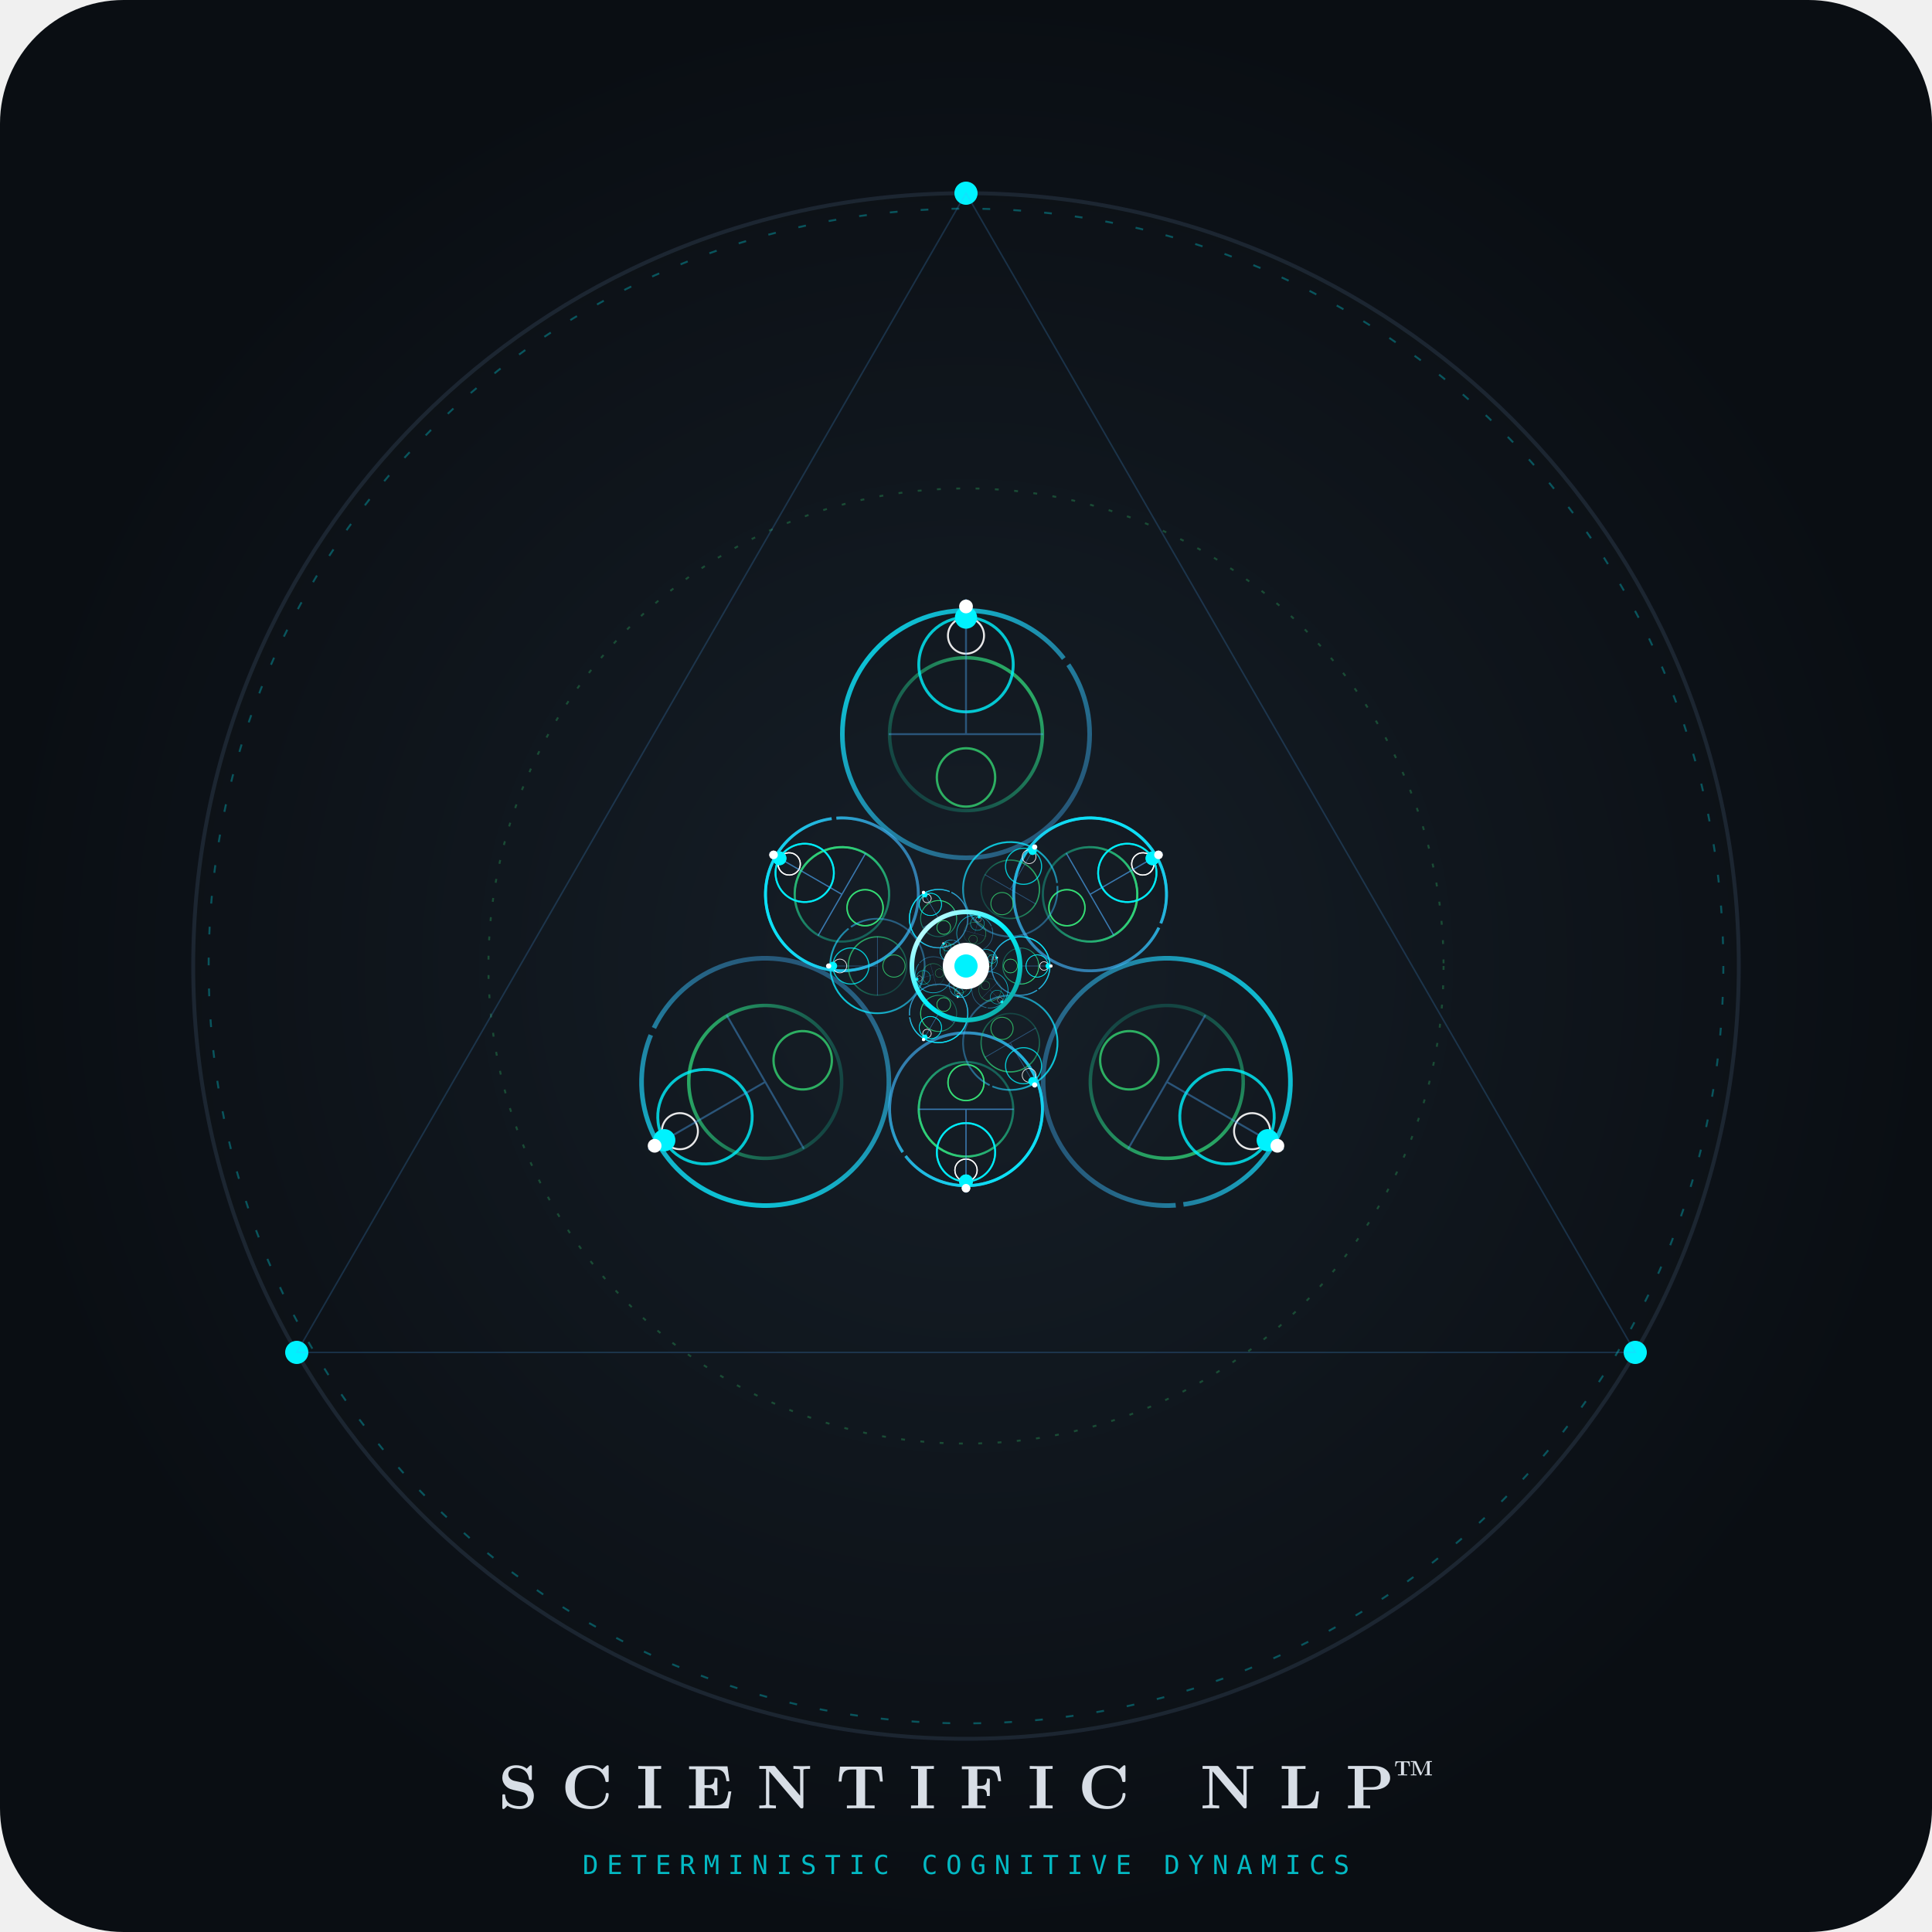
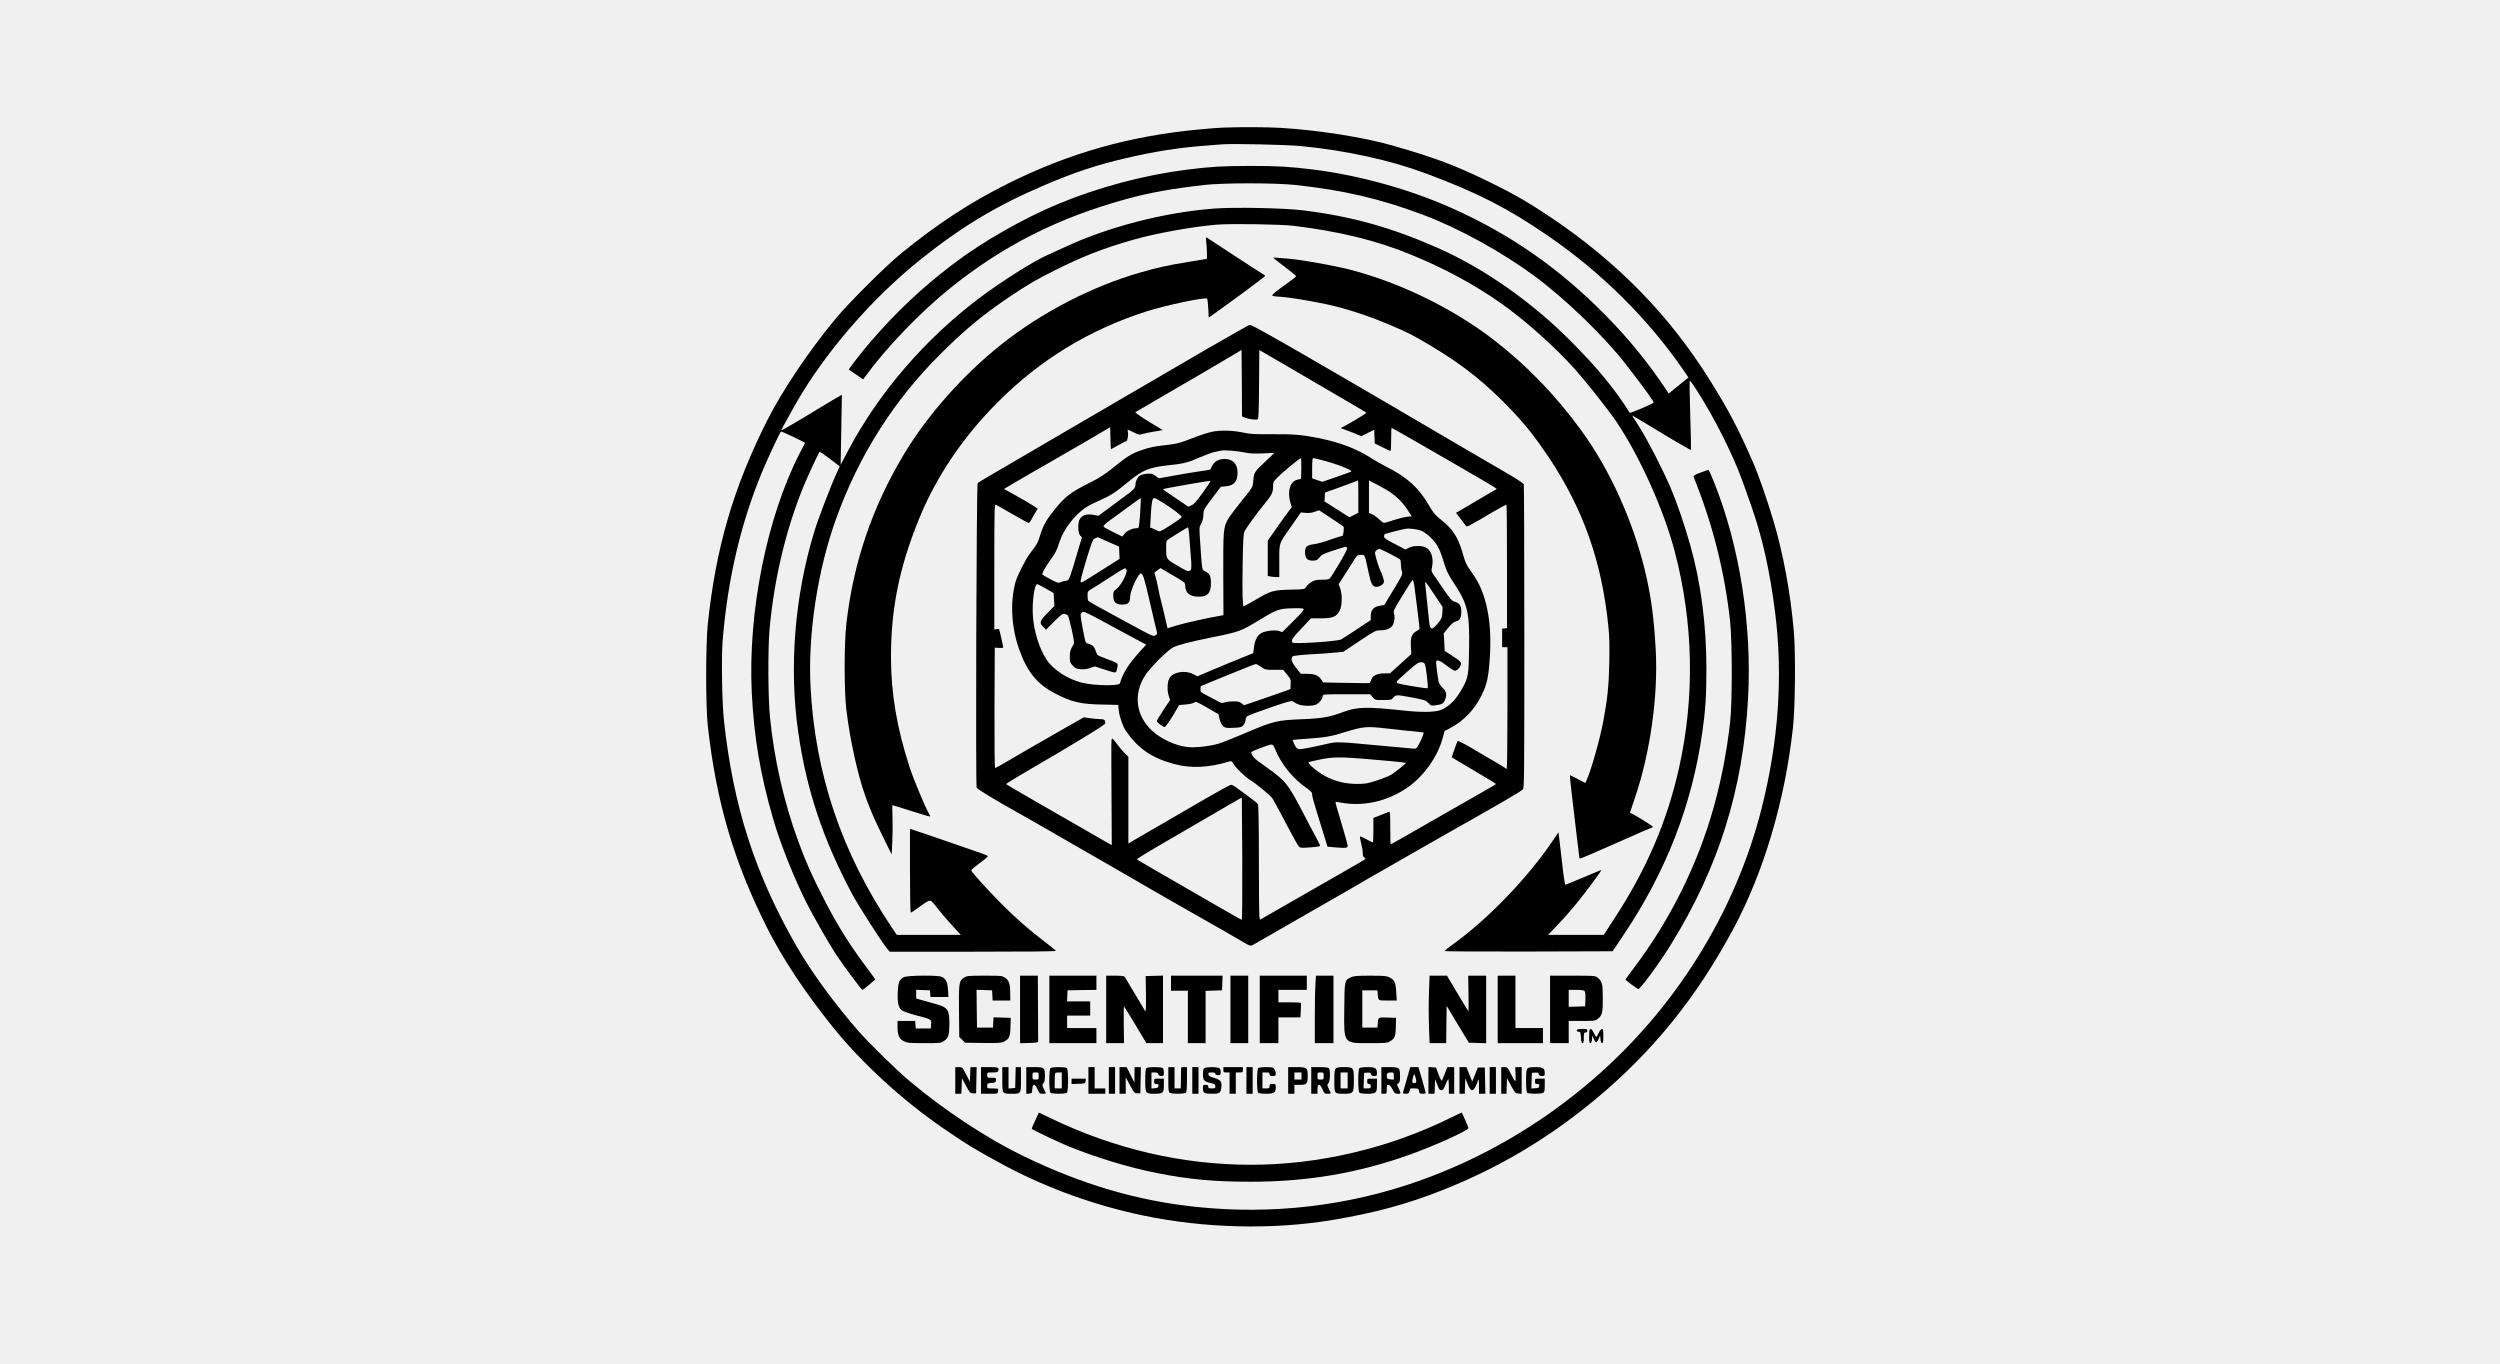
- <svg xmlns="http://www.w3.org/2000/svg" viewBox="-250 -250 500 500" width="100%" height="100%">
-   <defs>
-     <radialGradient id="bg-glow" cx="50%" cy="50%" r="50%">
-       <stop offset="0%" stop-color="#161f28" />
-       <stop offset="100%" stop-color="#0a0e13" />
-     </radialGradient>
-     <linearGradient id="orbit-grad-1" x1="0%" y1="0%" x2="100%" y2="100%">
-       <stop offset="0%" stop-color="#00f2fe" stop-opacity="0.9" />
-       <stop offset="100%" stop-color="#4facfe" stop-opacity="0.3" />
-     </linearGradient>
-     <linearGradient id="orbit-grad-2" x1="100%" y1="0%" x2="0%" y2="100%">
-       <stop offset="0%" stop-color="#38ef7d" stop-opacity="0.8" />
-       <stop offset="100%" stop-color="#11998e" stop-opacity="0.2" />
-     </linearGradient>
-     <linearGradient id="core-glow" x1="0%" y1="0%" x2="100%" y2="100%">
-       <stop offset="0%" stop-color="#ffffff" />
-       <stop offset="50%" stop-color="#00f2fe" />
-       <stop offset="100%" stop-color="#11998e" />
-     </linearGradient>
-     <g id="tri-branch">
-       <circle cx="0" cy="-60" r="32" fill="none" stroke="url(#orbit-grad-1)" stroke-width="1.2" stroke-dasharray="180, 2" />
-       <circle cx="0" cy="-60" r="19.78" fill="none" stroke="url(#orbit-grad-2)" stroke-width="0.9" />
-       <circle cx="0" cy="-78" r="12.22" fill="none" stroke="#00f2fe" stroke-width="0.75" stroke-opacity="0.8" />
-       <circle cx="0" cy="-48.8" r="7.55" fill="none" stroke="#38ef7d" stroke-width="0.6" stroke-opacity="0.7" />
-       <circle cx="0" cy="-85.5" r="4.67" fill="none" stroke="#ffffff" stroke-width="0.5" stroke-opacity="0.9" />
-       <path d="M 0,-60 L 0,-95 M -20,-60 L 20,-60" stroke="#4facfe" stroke-width="0.5" stroke-opacity="0.4" />
-       <circle cx="0" cy="-90.17" r="2.88" fill="#00f2fe" />
-       <circle cx="0" cy="-93.05" r="1.78" fill="#ffffff" />
-     </g>
-     <g id="sub-fractal">
-       <use href="#tri-branch" />
-       <use href="#tri-branch" transform="rotate(60) scale(0.618)" />
-       <use href="#tri-branch" transform="rotate(-60) scale(0.618)" />
-     </g>
-     <g id="full-fractal">
-       <use href="#sub-fractal" />
-       <use href="#sub-fractal" transform="rotate(120)" />
-       <use href="#sub-fractal" transform="rotate(240)" />
-     </g>
-   </defs>
-   <rect x="-250" y="-250" width="500" height="500" fill="url(#bg-glow)" rx="32" />
-   <circle cx="0" cy="0" r="200" fill="none" stroke="#2c3b4d" stroke-width="1" stroke-opacity="0.5" />
-   <circle cx="0" cy="0" r="196" fill="none" stroke="#00f2fe" stroke-width="0.5" stroke-opacity="0.3" stroke-dasharray="2, 6" />
-   <circle cx="0" cy="0" r="123.6" fill="none" stroke="#38ef7d" stroke-width="0.5" stroke-opacity="0.25" stroke-dasharray="1, 4" />
-   <circle cx="0" cy="-200" r="3" fill="#00f2fe" />
-   <circle cx="173.2" cy="100" r="3" fill="#00f2fe" />
-   <circle cx="-173.2" cy="100" r="3" fill="#00f2fe" />
-   <path d="M 0,-200 L 173.2,100 L -173.2,100 Z" fill="none" stroke="#4facfe" stroke-width="0.4" stroke-opacity="0.2" />
-   <use href="#full-fractal" />
-   <g transform="rotate(30) scale(0.382)">
-     <use href="#full-fractal" />
+ <svg xmlns="http://www.w3.org/2000/svg" version="1.0" width="2816pt" height="1536pt" viewBox="0 0 2816 1536" preserveAspectRatio="xMidYMid meet">
+   <g transform="translate(0,1536) scale(0.1,-0.1)" fill="#000000" stroke="none">
+     <path d="M13785 13923 c-44 -1 -159 -10 -255 -19 -791 -71 -1482 -265 -2181 -614 -420 -209 -791 -452 -1204 -789 -163 -132 -586 -554 -729 -726 -300 -361 -609 -820 -780 -1162 -378 -755 -572 -1422 -663 -2278 -25 -241 -25 -929 0 -1155 96 -854 292 -1521 662 -2260 177 -354 435 -743 751 -1135 325 -402 777 -816 1234 -1131 270 -186 383 -254 705 -427 467 -249 1003 -443 1540 -556 700 -148 1474 -166 2155 -51 478 81 824 175 1230 335 634 251 1197 586 1730 1030 642 536 1129 1139 1543 1910 345 642 583 1447 673 2270 25 231 31 837 10 1080 -37 432 -120 883 -231 1252 -69 233 -170 522 -229 655 -171 391 -270 579 -480 916 -462 743 -1056 1350 -1822 1860 -233 156 -419 262 -679 388 -382 185 -595 265 -1077 404 -321 93 -848 176 -1268 200 -160 9 -434 10 -635 3z m865 -208 c510 -49 1015 -160 1418 -311 584 -219 916 -389 1377 -706 593 -408 1115 -925 1513 -1501 l61 -89 -111 -90 -112 -91 -15 24 c-204 309 -433 592 -700 862 -518 525 -1069 909 -1726 1202 -474 212 -1042 370 -1560 435 -270 33 -398 41 -710 41 -317 -1 -448 -8 -715 -42 -477 -60 -995 -197 -1445 -384 -395 -163 -862 -430 -1185 -676 -363 -277 -633 -531 -934 -878 -98 -115 -251 -310 -244 -315 1 -2 39 -27 82 -56 l79 -53 21 29 c237 327 623 728 961 1000 596 479 1218 793 1990 1004 263 72 506 115 875 157 218 24 798 24 1025 -1 538 -58 953 -155 1430 -334 404 -151 893 -420 1263 -694 353 -261 802 -697 1034 -1003 29 -39 83 -108 119 -155 82 -105 192 -261 187 -264 -37 -27 -266 -123 -271 -115 -163 262 -367 509 -667 810 -444 445 -979 819 -1501 1049 -519 229 -969 354 -1514 421 -216 26 -765 37 -996 20 -568 -43 -1204 -208 -1699 -441 -80 -37 -161 -74 -180 -82 -139 -58 -522 -299 -763 -481 -618 -465 -1142 -1074 -1487 -1729 l-81 -153 7 394 7 394 -59 -33 c-32 -19 -117 -70 -189 -113 -213 -131 -428 -257 -432 -253 -4 3 13 34 145 271 328 585 868 1212 1432 1661 459 366 862 607 1391 831 338 144 584 225 909 301 320 75 606 120 895 141 83 7 168 13 190 15 101 10 731 -4 885 -19z m-75 -899 c509 -62 930 -165 1310 -321 382 -156 713 -334 1025 -553 264 -185 611 -495 833 -744 127 -143 371 -452 458 -579 265 -390 541 -1002 664 -1474 210 -801 226 -1634 49 -2429 -137 -614 -370 -1156 -743 -1723 l-106 -163 -314 0 -313 0 108 113 c60 62 155 170 211 239 111 137 284 370 279 376 -2 2 -37 -11 -77 -29 -41 -17 -128 -54 -194 -81 -66 -27 -125 -51 -131 -54 -7 -3 -20 80 -38 243 -15 136 -31 271 -35 298 l-7 50 -64 -95 c-279 -415 -727 -881 -1122 -1165 -53 -39 -97 -73 -97 -78 -1 -4 425 -6 946 -5 l948 3 127 190 c476 711 766 1457 882 2270 37 255 47 422 47 728 -1 496 -62 962 -182 1387 -66 232 -152 484 -219 640 -94 220 -270 561 -359 698 -44 67 -78 122 -76 122 3 0 96 -56 208 -123 281 -171 449 -269 454 -264 2 3 -1 176 -8 385 -6 209 -9 386 -7 393 2 7 36 -37 74 -97 208 -323 419 -744 527 -1049 19 -55 58 -165 87 -245 129 -363 214 -738 275 -1220 90 -713 39 -1449 -152 -2205 -297 -1176 -978 -2265 -1918 -3069 -580 -497 -1242 -881 -1945 -1129 -797 -282 -1654 -382 -2510 -291 -660 69 -1285 253 -1945 573 -407 198 -879 508 -1275 840 -144 120 -463 432 -584 571 -269 309 -529 664 -693 950 -471 820 -715 1581 -819 2550 -21 197 -29 696 -15 880 57 731 221 1407 488 2014 65 147 158 343 169 355 5 6 275 -122 272 -129 -2 -3 -28 -55 -60 -115 -370 -719 -585 -1791 -540 -2700 26 -507 97 -926 244 -1430 79 -271 230 -651 373 -935 75 -149 262 -476 338 -590 74 -111 281 -389 290 -390 4 0 38 25 75 56 37 32 69 58 70 60 2 1 -30 47 -70 101 -212 280 -348 496 -506 804 -137 265 -202 412 -293 660 -160 438 -269 918 -316 1389 -22 218 -24 772 -5 990 52 573 186 1132 386 1619 52 124 168 374 178 381 4 3 56 -33 117 -79 l109 -84 -25 -56 c-73 -158 -218 -536 -263 -686 -220 -727 -283 -1523 -179 -2250 94 -655 278 -1206 609 -1828 74 -138 334 -542 396 -617 l26 -30 939 0 c640 0 938 3 934 10 -4 6 -59 50 -123 99 -176 133 -332 270 -481 420 -180 182 -351 371 -351 387 0 7 42 43 94 81 52 37 94 73 92 78 -1 6 -25 18 -52 27 -210 74 -783 271 -801 275 l-23 5 0 -471 c0 -268 4 -471 9 -471 5 0 36 20 68 44 120 88 140 98 161 87 11 -6 42 -41 69 -78 28 -38 98 -121 157 -185 l108 -118 -361 0 -360 0 -59 88 c-562 839 -861 1725 -912 2706 -31 596 80 1319 290 1899 258 714 650 1330 1180 1856 276 274 476 439 775 640 204 137 298 192 504 295 314 157 549 249 881 344 253 73 662 147 940 171 153 14 730 5 875 -13z" />
+     <path d="M13588 12628 c4 -35 7 -90 7 -123 l0 -60 -215 -36 c-241 -40 -344 -63 -541 -120 -540 -155 -1107 -449 -1558 -807 -431 -343 -832 -794 -1098 -1237 -359 -598 -572 -1225 -650 -1915 -25 -220 -25 -756 0 -960 24 -194 51 -353 93 -540 76 -341 149 -549 312 -880 l106 -215 7 150 c4 83 5 207 2 278 -3 70 -3 127 1 127 5 0 100 -30 213 -66 112 -36 207 -64 209 -61 3 2 -4 20 -15 38 -42 73 -171 381 -214 514 -146 449 -211 833 -211 1250 0 539 94 1001 311 1538 194 481 497 932 893 1328 478 479 1028 814 1675 1022 213 68 663 163 682 143 4 -4 10 -54 13 -111 l5 -103 145 104 c249 179 490 359 490 366 0 4 -10 13 -22 19 -12 6 -157 100 -322 208 -166 109 -307 201 -313 205 -10 5 -11 -7 -5 -56z" />
+     <path d="M14340 12457 c0 -2 59 -48 130 -102 72 -54 130 -102 130 -106 0 -5 -44 -39 -97 -77 -54 -38 -117 -86 -141 -105 -50 -42 -51 -42 83 -52 137 -11 481 -73 635 -115 196 -53 383 -118 570 -197 209 -89 266 -118 470 -240 367 -219 622 -424 916 -734 153 -162 262 -301 408 -518 389 -584 598 -1173 672 -1901 13 -129 15 -221 11 -420 -6 -259 -20 -401 -67 -651 -37 -202 -140 -563 -190 -671 l-13 -28 -85 45 c-47 25 -86 44 -88 42 -4 -4 18 -200 66 -598 22 -179 40 -329 40 -333 0 -3 5 -6 12 -6 7 0 189 79 406 175 216 96 398 175 403 175 6 0 8 4 5 9 -8 13 -232 151 -245 151 -6 0 -11 3 -11 6 0 3 25 77 55 165 173 505 264 1152 235 1672 -20 368 -55 619 -125 905 -140 565 -394 1123 -709 1557 -294 405 -618 740 -996 1031 -465 358 -1081 655 -1644 794 -178 44 -526 105 -651 115 -44 3 -104 8 -132 11 -29 3 -53 3 -53 1z" />
+     <path d="M14045 11686 c-11 -7 -83 -48 -160 -91 -166 -93 -347 -198 -735 -425 -334 -195 -879 -514 -1135 -662 -99 -58 -299 -175 -445 -260 -146 -85 -329 -192 -406 -237 -78 -44 -146 -87 -152 -94 -13 -16 -24 -3404 -11 -3429 11 -20 194 -131 469 -285 107 -60 330 -187 495 -283 165 -95 419 -242 565 -325 146 -84 299 -173 340 -197 69 -41 540 -311 880 -503 80 -45 187 -107 239 -138 94 -55 95 -55 125 -40 17 9 186 106 376 216 190 110 431 248 535 307 105 59 246 141 315 182 69 41 177 103 240 138 63 35 163 92 222 127 59 35 226 130 370 212 739 417 937 532 981 569 16 14 17 109 17 1718 0 936 -3 1709 -6 1718 -6 17 -110 81 -374 233 -85 49 -288 167 -450 263 -1491 876 -2228 1300 -2256 1299 -10 0 -28 -6 -39 -13z m-22 -1030 c42 -18 129 -29 144 -18 10 6 13 101 15 394 l3 385 185 -107 c102 -59 356 -208 565 -330 209 -123 397 -233 417 -244 21 -12 38 -24 38 -27 0 -7 -240 -150 -275 -164 -17 -7 -14 -9 20 -20 22 -7 75 -27 119 -45 l79 -33 73 36 73 36 3 -77 3 -77 85 -42 c46 -24 88 -43 92 -43 5 0 8 59 8 130 0 72 2 130 5 130 6 0 269 -150 605 -345 135 -78 306 -177 380 -220 74 -43 150 -88 167 -100 l33 -22 -193 -113 c-105 -62 -209 -123 -229 -135 l-38 -22 46 -59 c25 -32 53 -68 60 -79 14 -20 15 -20 68 8 29 15 129 73 221 128 92 54 171 97 174 93 3 -3 6 -317 6 -697 l0 -692 -27 -3 -28 -3 0 -105 0 -104 30 0 30 0 0 -685 c0 -377 -4 -685 -8 -685 -4 0 -12 4 -18 9 -8 8 -106 66 -418 248 -60 35 -113 60 -117 56 -4 -5 -21 -47 -37 -96 l-31 -87 249 -148 c137 -81 250 -149 250 -152 0 -5 -13 -13 -175 -105 -60 -34 -249 -142 -420 -240 -493 -283 -585 -335 -590 -335 -3 0 -5 84 -5 186 0 145 -3 185 -12 181 -7 -3 -50 -20 -95 -38 l-83 -32 0 -139 c0 -76 -3 -138 -7 -138 -3 0 -35 16 -70 36 -35 19 -68 34 -72 32 -5 -2 0 -34 10 -73 10 -38 19 -89 19 -112 0 -29 5 -45 18 -52 16 -10 16 -12 -2 -26 -11 -8 -96 -58 -190 -111 -94 -54 -288 -165 -431 -247 -143 -83 -309 -178 -370 -212 -60 -34 -126 -72 -146 -84 l-36 -21 -7 31 c-3 17 -6 306 -6 641 0 393 -4 616 -10 628 -6 11 -49 47 -97 81 -48 34 -109 79 -136 100 -27 22 -58 39 -69 39 -12 0 -136 -67 -277 -149 -141 -82 -344 -200 -451 -262 -228 -131 -340 -197 -392 -228 l-38 -23 0 489 0 489 -41 39 c-22 22 -61 68 -86 103 -25 34 -49 62 -54 62 -13 0 -12 11 -9 -627 l3 -573 -99 56 c-55 31 -141 81 -192 111 -51 30 -274 158 -495 284 -221 127 -403 233 -404 237 -2 4 94 63 212 132 544 316 905 535 905 552 0 38 -11 48 -59 48 -25 0 -77 5 -114 10 l-69 10 -231 -131 c-128 -73 -313 -179 -412 -237 -301 -177 -346 -202 -356 -202 -6 0 -8 249 -7 678 l3 677 48 -3 c26 -2 47 0 47 5 0 15 -41 196 -46 205 -3 4 -16 5 -30 2 l-24 -6 0 707 c0 626 2 706 15 701 8 -3 92 -51 187 -106 94 -55 178 -100 185 -100 7 0 25 24 39 53 15 28 35 64 46 79 l18 27 -42 29 c-42 28 -132 80 -271 157 l-69 37 144 85 c79 46 233 136 343 198 110 63 315 181 455 263 l255 150 3 -124 c1 -68 4 -124 6 -124 1 0 38 20 82 45 43 25 84 45 90 45 14 0 26 72 18 105 -3 14 -3 25 0 25 4 0 34 -14 67 -31 55 -27 64 -29 97 -18 20 7 80 19 134 28 l97 16 -125 75 c-69 41 -139 87 -156 101 l-31 25 309 181 c170 99 379 221 464 270 85 50 216 127 290 171 l135 80 3 -375 2 -374 33 -13z m-30 -4969 c1 -378 -1 -687 -5 -687 -10 0 -108 56 -993 568 -99 57 -183 107 -187 111 -8 7 86 64 642 386 206 120 411 239 455 265 44 26 81 46 83 45 1 -1 3 -311 5 -688z" />
+     <path d="M13645 10495 c-33 -7 -96 -27 -140 -43 -44 -17 -117 -44 -163 -61 -62 -23 -116 -35 -223 -46 -105 -11 -166 -23 -245 -50 -122 -41 -167 -67 -334 -202 -99 -79 -155 -115 -270 -173 -212 -106 -276 -155 -399 -310 -86 -108 -123 -173 -155 -280 -25 -84 -33 -98 -112 -201 -54 -70 -148 -257 -168 -334 -59 -230 -43 -505 44 -750 90 -252 201 -390 399 -493 191 -100 290 -124 536 -128 l180 -4 7 -62 c7 -70 46 -182 80 -231 139 -200 290 -304 540 -372 193 -53 397 -43 633 30 16 5 24 -2 39 -30 23 -42 129 -144 189 -182 70 -43 223 -170 248 -204 13 -18 81 -143 151 -278 71 -135 137 -254 147 -265 17 -17 29 -18 130 -11 64 4 111 12 111 17 0 6 -18 43 -39 82 -21 39 -89 166 -149 283 -171 328 -197 362 -385 498 -73 52 -141 103 -153 112 -32 28 -58 73 -48 82 15 14 193 82 220 84 21 2 28 -6 48 -54 67 -165 197 -326 349 -433 56 -40 67 -52 67 -76 0 -16 17 -84 39 -152 21 -68 60 -193 86 -279 l48 -156 75 -7 c134 -11 152 -9 152 17 0 12 -25 105 -56 207 -66 218 -84 283 -80 287 1 2 25 -1 52 -6 256 -49 521 9 749 162 186 125 347 349 405 562 l22 81 56 29 c161 84 281 210 364 380 56 116 74 194 88 399 31 417 -37 752 -194 966 -64 87 -80 120 -111 230 -49 174 -113 274 -240 373 -72 57 -87 75 -149 181 -111 187 -242 304 -471 419 -49 25 -126 69 -170 97 -163 105 -353 177 -590 225 -190 38 -283 46 -529 44 -202 -1 -243 1 -330 20 -114 24 -257 27 -351 6z m370 -231 c62 -13 109 -15 210 -11 l130 6 -112 -107 c-117 -112 -118 -113 -127 -216 -6 -66 0 -58 -164 -261 -57 -71 -114 -149 -126 -174 -46 -93 -48 -118 -47 -608 l2 -462 -38 -7 c-141 -24 -395 -81 -485 -108 l-107 -33 -27 116 c-14 64 -34 148 -45 186 -10 39 -25 106 -33 150 -8 44 -22 101 -29 127 l-15 47 34 26 35 26 139 -81 c137 -80 140 -83 140 -116 0 -82 53 -126 153 -125 100 0 137 41 137 151 0 80 -14 110 -62 133 -41 20 -37 -4 -59 325 -12 173 -12 173 11 214 16 29 24 60 25 99 2 57 3 60 99 187 l97 129 60 6 c89 8 129 55 129 152 0 99 -52 155 -145 155 -66 0 -115 -26 -140 -76 -11 -21 -21 -41 -22 -43 -1 -2 -62 -12 -135 -22 -73 -11 -194 -31 -268 -45 -74 -13 -146 -26 -160 -29 -17 -2 -33 4 -48 20 -12 12 -37 25 -54 28 -40 7 -112 -6 -133 -23 -24 -20 -45 -65 -45 -95 0 -43 -13 -57 -147 -155 -70 -52 -160 -118 -199 -147 l-71 -53 -60 11 c-71 13 -121 -3 -149 -46 -26 -39 -24 -160 3 -187 l20 -20 -39 -131 c-99 -338 -106 -357 -134 -357 -13 0 -41 -7 -61 -15 -35 -15 -37 -14 -124 32 -49 25 -89 50 -89 55 0 18 44 95 90 158 60 82 72 106 105 208 45 140 170 302 297 387 29 19 104 57 166 84 118 52 160 80 310 203 162 134 238 165 462 188 158 16 217 31 346 89 62 27 136 54 165 60 30 6 63 13 74 15 35 9 178 -3 260 -20z m643 -181 l-3 -117 -33 -7 c-66 -13 -102 -71 -102 -163 0 -31 7 -76 16 -101 l15 -46 -39 -52 c-21 -29 -52 -71 -68 -93 -16 -23 -59 -85 -96 -137 l-68 -96 0 -199 0 -199 31 -7 c17 -3 47 -6 65 -6 l34 0 0 183 c0 212 -10 183 147 407 l96 138 53 -5 c36 -4 67 0 102 12 l49 18 134 -88 c74 -49 138 -92 142 -95 4 -4 5 -30 1 -59 -5 -41 -10 -51 -25 -51 -11 0 -68 -18 -129 -40 -60 -23 -139 -44 -174 -49 -85 -10 -106 -28 -106 -91 0 -68 24 -95 85 -95 42 0 50 4 79 37 27 32 47 42 161 79 72 23 132 42 135 41 3 0 9 -6 13 -14 6 -9 -22 -64 -83 -168 -51 -85 -99 -163 -108 -172 -12 -14 -31 -18 -92 -18 -66 0 -82 -4 -121 -28 -24 -16 -50 -40 -58 -54 -13 -26 -13 -26 -180 -30 -196 -6 -213 -11 -396 -118 -66 -38 -123 -70 -126 -70 -13 0 -17 159 -12 476 4 248 9 337 19 363 16 38 131 197 228 316 81 98 96 129 96 195 0 48 3 55 48 101 49 51 251 218 265 218 4 1 6 -52 5 -116z m206 101 c185 -46 376 -120 356 -137 -3 -2 -77 -28 -165 -59 l-160 -55 -57 19 -58 20 0 114 c0 77 4 114 11 114 6 0 39 -7 73 -16z m-1314 -371 c-71 -98 -100 -132 -128 -144 l-37 -16 -142 96 c-79 52 -143 98 -143 101 0 6 532 99 538 94 2 -1 -38 -60 -88 -131z m1750 -45 l0 -183 -50 -26 -49 -26 -141 89 -141 90 3 50 3 50 135 48 c74 26 158 57 185 68 28 12 51 21 53 21 1 1 2 -81 2 -181z m360 48 c75 -51 141 -117 192 -196 l50 -75 -59 -7 c-32 -4 -98 -21 -147 -37 -50 -17 -97 -31 -106 -31 -9 0 -33 18 -54 39 -21 21 -56 47 -77 56 l-39 18 0 183 0 182 98 -50 c53 -28 117 -65 142 -82z m-2814 -178 c-3 -62 -9 -139 -13 -170 -5 -56 -7 -58 -34 -58 -45 0 -107 -29 -133 -63 l-24 -31 -106 52 c-58 28 -106 56 -106 61 0 15 33 43 135 116 49 36 133 97 185 135 52 38 97 70 99 70 2 0 1 -51 -3 -112z m258 57 c113 -71 206 -143 206 -159 0 -7 -55 -47 -122 -90 -123 -78 -123 -78 -153 -62 -16 8 -41 20 -55 25 l-25 9 8 143 c8 148 17 189 40 189 7 0 53 -25 101 -55z m291 -362 c3 -49 10 -137 15 -198 15 -166 13 -192 -10 -205 -16 -9 -37 0 -124 50 -141 83 -140 81 -140 194 -1 94 -1 94 29 114 66 44 209 132 216 132 4 0 10 -39 14 -87z m2623 45 c24 -11 65 -42 92 -68 85 -83 107 -127 175 -350 9 -30 45 -98 80 -150 168 -253 189 -339 183 -756 -5 -297 -10 -324 -74 -443 -69 -125 -142 -202 -234 -244 -68 -31 -222 -34 -455 -8 -378 41 -503 38 -644 -15 -163 -61 -243 -76 -471 -85 -282 -11 -329 -22 -628 -150 -130 -56 -273 -112 -317 -126 -92 -28 -263 -47 -347 -38 -139 15 -302 91 -406 189 -179 170 -207 407 -74 617 58 90 251 283 317 317 56 28 195 64 432 112 307 61 334 71 533 193 197 120 225 131 368 135 85 3 127 1 135 -7 9 -9 -20 -43 -114 -136 l-125 -125 -33 11 c-45 16 -150 5 -200 -20 -48 -25 -78 -83 -87 -168 l-7 -60 -141 -57 c-77 -31 -219 -89 -315 -130 l-174 -74 -45 24 c-87 46 -217 28 -265 -37 -28 -38 -34 -143 -13 -205 l16 -48 -75 -113 c-41 -62 -75 -119 -75 -125 0 -14 71 -68 89 -68 10 0 79 101 132 195 l30 53 77 7 c46 4 84 13 94 22 16 14 29 9 145 -58 l128 -74 13 -55 c8 -35 22 -63 39 -78 24 -22 33 -24 116 -20 83 3 90 5 113 31 13 15 24 41 24 56 0 15 8 35 18 43 9 8 125 52 257 97 187 65 243 80 255 72 8 -6 33 -20 55 -31 49 -24 159 -27 210 -6 35 15 75 67 75 99 0 16 19 17 267 17 l267 0 27 -32 c27 -33 27 -33 119 -33 88 0 93 1 115 28 29 33 34 33 217 -1 136 -26 148 -30 177 -60 28 -31 32 -33 83 -26 69 9 87 19 104 59 24 59 18 92 -25 137 -22 22 -42 52 -46 67 -12 56 -33 226 -28 234 10 16 47 5 86 -27 23 -18 61 -45 84 -60 39 -26 43 -27 66 -11 14 9 30 29 37 45 16 39 8 49 -96 116 l-81 52 -5 99 -6 98 50 62 c37 47 59 65 87 73 46 12 61 40 61 113 0 65 -18 93 -71 108 -36 11 -49 26 -123 133 -45 67 -97 141 -114 166 -30 43 -31 48 -21 95 20 101 -12 194 -76 221 -50 21 -138 18 -185 -6 l-38 -20 -121 63 c-98 50 -121 66 -121 84 0 12 4 24 9 28 10 5 185 50 231 58 46 9 145 -5 188 -25z m-3533 -122 l120 -53 3 -69 3 -69 -87 -55 c-48 -30 -141 -90 -208 -132 -66 -43 -127 -78 -134 -78 -10 0 -12 9 -7 33 11 53 64 235 101 348 30 90 38 107 62 116 15 6 27 11 27 12 0 1 54 -23 120 -53z m3168 -132 c61 -31 115 -62 119 -68 4 -6 8 -32 8 -57 0 -25 5 -60 11 -77 10 -29 5 -41 -94 -204 l-105 -173 -50 -8 c-69 -11 -102 -49 -102 -115 l0 -47 -153 -101 c-83 -56 -165 -108 -182 -117 -45 -22 -534 -54 -546 -35 -18 28 -6 47 100 158 l108 115 109 0 c134 0 176 17 213 83 29 54 33 181 7 255 l-17 47 82 128 c45 70 92 144 105 165 21 32 29 37 64 37 45 0 41 11 85 -195 30 -140 44 -165 95 -165 15 0 40 10 55 22 23 18 26 27 22 55 -3 18 -17 57 -30 86 -25 51 -63 171 -69 215 -3 19 16 39 50 51 1 1 53 -24 115 -55z m-2964 -182 c15 -29 -56 -169 -107 -210 -39 -31 -42 -36 -42 -83 0 -70 29 -99 100 -99 67 0 90 22 90 89 0 64 90 261 119 261 25 0 37 -36 106 -335 30 -132 61 -264 69 -293 14 -51 14 -53 -9 -68 -22 -14 -31 -11 -176 67 -85 45 -212 114 -284 154 -71 40 -166 92 -210 115 -44 24 -83 48 -87 54 -4 6 -8 32 -8 58 0 46 1 47 55 80 31 18 105 65 166 105 115 76 189 120 201 122 4 1 12 -7 17 -17z m3241 -173 c7 -42 60 -473 60 -493 0 -2 -15 -13 -34 -24 -55 -33 -69 -71 -64 -172 l5 -87 -120 -109 -120 -108 -67 -1 c-81 -1 -130 -26 -144 -73 -6 -17 -15 -33 -20 -35 -6 -3 -126 -2 -267 1 l-255 5 -23 34 c-29 45 -75 63 -159 63 l-69 0 -51 64 c-53 65 -67 111 -39 134 7 6 100 16 207 22 107 6 232 15 277 20 l83 8 182 121 c176 117 184 121 236 121 64 0 115 20 137 54 22 33 30 97 17 134 -10 28 -3 42 89 193 103 168 119 192 125 186 2 -2 8 -28 14 -58z m229 -110 l91 -137 -3 -62 c-4 -58 -8 -68 -51 -121 -67 -84 -89 -78 -99 26 -4 33 -13 128 -22 210 -8 83 -17 170 -20 195 -6 54 -9 57 104 -111z m-4378 71 l87 -50 4 -73 5 -72 -78 -80 c-89 -91 -95 -110 -48 -157 l31 -31 92 92 c82 82 96 91 119 86 14 -4 31 -12 36 -19 6 -7 25 -79 43 -160 28 -129 30 -150 18 -169 -33 -53 -40 -76 -40 -135 0 -57 3 -66 33 -99 29 -31 41 -37 90 -41 39 -3 71 1 107 14 l51 18 116 -38 c94 -31 117 -36 124 -25 12 20 22 76 16 92 -3 8 -53 31 -111 51 -58 21 -109 43 -114 49 -5 7 -15 28 -21 48 -14 43 -36 65 -73 74 -15 4 -31 12 -37 18 -5 7 -22 81 -37 165 -27 151 -27 153 -8 172 19 19 23 18 324 -146 168 -91 327 -177 353 -190 l48 -25 -66 -72 c-135 -149 -197 -247 -230 -364 -10 -32 -296 -27 -432 8 -161 41 -326 150 -398 264 -83 132 -141 321 -151 495 -9 155 18 350 49 350 7 0 51 -23 98 -50z m4269 -852 c13 -30 40 -261 31 -270 -6 -7 -322 45 -340 57 -6 3 -11 10 -11 15 0 4 54 56 121 114 103 91 126 106 155 106 26 0 37 -5 44 -22z m-1844 -30 c44 -32 49 -33 147 -33 l101 0 43 -53 c42 -51 44 -57 41 -109 l-3 -55 -45 -17 c-25 -9 -142 -50 -261 -91 l-216 -74 -28 22 c-22 18 -41 22 -93 22 -36 0 -80 -5 -98 -12 -30 -11 -38 -9 -81 16 -26 15 -81 43 -121 64 -70 36 -73 38 -70 70 l3 33 245 101 c320 130 363 147 377 148 7 0 33 -15 59 -32z m1399 -692 c66 -8 172 -20 235 -26 63 -5 134 -13 157 -16 l41 -5 -14 -42 c-8 -23 -27 -64 -42 -92 -26 -48 -29 -50 -67 -47 -22 1 -206 18 -408 37 -408 39 -455 41 -542 20 -204 -46 -303 -66 -330 -63 -25 2 -34 11 -54 51 -13 26 -22 50 -20 52 3 2 81 9 174 15 191 13 261 25 420 75 195 61 244 65 450 41z m-265 -341 c229 -18 492 -43 496 -48 5 -4 -106 -94 -161 -131 -22 -14 -95 -44 -162 -66 -110 -36 -132 -40 -226 -40 -119 0 -224 23 -327 71 -99 46 -236 156 -218 175 2 1 55 14 118 27 139 30 223 32 480 12z" />
+     <path d="M19153 10036 c-63 -24 -81 -35 -77 -46 213 -525 349 -1060 411 -1620 26 -235 26 -935 0 -1155 -40 -341 -98 -640 -183 -945 -182 -651 -492 -1275 -906 -1821 -48 -64 -88 -119 -88 -122 0 -9 132 -107 144 -107 26 1 238 292 373 510 534 867 806 1736 863 2760 46 825 -94 1718 -383 2439 -29 74 -58 136 -63 137 -5 1 -46 -13 -91 -30z" />
+     <path d="M10183 4354 c-54 -27 -66 -57 -71 -174 -4 -120 8 -172 49 -202 15 -11 84 -35 155 -54 180 -47 176 -44 172 -102 l-3 -47 -85 0 -85 0 -3 43 -3 42 -100 0 -99 0 0 -71 c0 -92 19 -132 74 -159 38 -18 61 -20 228 -20 176 0 187 1 219 23 52 35 62 67 63 192 1 161 -17 188 -155 226 -41 11 -107 30 -146 41 l-73 21 0 49 0 49 78 -3 77 -3 3 -37 3 -38 101 0 101 0 -5 80 c-5 87 -22 123 -69 147 -38 20 -385 17 -426 -3z" />
+     <path d="M10862 4350 c-60 -37 -63 -58 -60 -381 l3 -289 33 -32 32 -33 203 -3 c178 -2 206 0 236 15 60 31 70 56 73 168 l3 100 -97 3 -97 3 -3 -58 -3 -58 -90 0 -90 0 -3 213 -2 213 87 -3 88 -3 3 -57 3 -58 99 0 100 0 -1 83 c0 103 -14 145 -58 174 -32 22 -42 23 -230 23 -179 0 -199 -2 -229 -20z" />
+     <path d="M11490 3990 l0 -381 103 3 c74 2 102 6 101 16 -1 6 -2 176 -2 377 l-2 365 -100 0 -100 0 0 -380z" />
+     <path d="M11820 3990 l0 -380 265 0 265 0 0 85 0 85 -165 0 -165 0 0 70 0 70 130 0 130 0 0 80 0 80 -130 0 -131 0 3 63 3 62 163 3 162 2 0 80 0 80 -265 0 -265 0 0 -380z" />
+     <path d="M12460 3990 l0 -380 101 0 100 0 -3 209 c-2 115 0 207 3 205 3 -2 61 -96 129 -209 l123 -205 93 0 94 0 0 380 0 381 -97 -3 -98 -3 3 -205 c2 -144 -1 -201 -8 -190 -6 8 -58 96 -116 195 -59 99 -111 186 -116 193 -7 8 -42 12 -109 12 l-99 0 0 -380z" />
+     <path d="M13190 4285 l0 -85 95 0 95 0 0 -295 0 -295 100 0 100 0 0 295 0 294 93 3 92 3 3 83 3 82 -291 0 -290 0 0 -85z" />
+     <path d="M13860 3990 l0 -380 100 0 100 0 0 380 0 380 -100 0 -100 0 0 -380z" />
+     <path d="M14190 3990 l0 -380 105 0 105 0 0 145 0 145 124 0 124 0 4 78 c3 42 3 80 1 85 -2 4 -60 7 -129 7 l-124 0 0 70 0 70 160 0 160 0 0 80 0 80 -265 0 -265 0 0 -380z" />
+     <path d="M14817 4273 c-4 -54 -7 -225 -7 -380 l0 -283 105 0 105 0 0 380 0 380 -98 0 -99 0 -6 -97z" />
+     <path d="M15215 4351 c-70 -32 -70 -32 -73 -356 -4 -399 -14 -385 295 -385 169 0 191 2 220 20 54 33 64 58 66 167 l2 98 -97 3 c-109 3 -104 7 -110 -78 l-3 -35 -85 0 -85 0 0 210 0 210 85 0 85 0 3 -35 c6 -84 1 -80 114 -80 l101 0 -6 97 c-6 108 -19 136 -78 165 -29 15 -62 18 -214 18 -154 0 -186 -3 -220 -19z" />
+     <path d="M16096 4180 c-4 -104 -4 -275 0 -380 l7 -190 93 0 94 0 2 210 3 210 125 -208 125 -207 98 -3 97 -3 0 381 0 380 -101 0 -101 0 3 -200 c2 -110 2 -200 -1 -199 -3 0 -58 90 -123 200 l-118 199 -98 0 -98 0 -7 -190z" />
+     <path d="M16870 3990 l0 -380 255 0 255 0 0 85 0 85 -155 0 -155 0 0 295 0 295 -100 0 -100 0 0 -380z" />
+     <path d="M17460 3990 l0 -380 105 0 105 0 0 125 0 125 149 0 c135 0 151 2 175 21 54 42 61 70 60 234 0 163 -8 193 -60 234 -25 20 -38 21 -280 21 l-254 0 0 -380z m389 206 c8 -9 11 -43 9 -93 l-3 -78 -92 -3 -93 -3 0 96 0 95 84 0 c60 0 87 -4 95 -14z" />
+     <path d="M17767 3763 c-13 -12 -7 -22 16 -25 20 -3 22 -9 25 -65 2 -47 7 -63 17 -63 12 0 15 14 15 60 0 53 2 60 20 60 13 0 20 7 20 20 0 18 -7 20 -53 20 -30 0 -57 -3 -60 -7z" />
+     <path d="M17907 3764 c-4 -4 -7 -40 -7 -81 0 -57 3 -73 14 -73 10 0 16 14 18 43 l3 42 17 -37 c9 -21 22 -38 27 -38 6 0 19 17 28 38 l17 37 4 -42 c2 -29 8 -43 18 -43 11 0 14 17 14 81 0 71 -2 80 -17 77 -10 -2 -27 -22 -37 -46 -11 -23 -22 -42 -26 -42 -4 0 -15 19 -26 42 -19 41 -34 55 -47 42z" />
+     <path d="M10760 3190 l0 -150 35 0 34 0 3 88 3 87 46 -85 c44 -81 48 -85 80 -85 l34 0 3 148 3 147 -35 0 -35 0 -3 -82 -3 -83 -43 83 c-42 82 -42 82 -82 82 l-40 0 0 -150z" />
+     <path d="M11050 3190 l0 -150 94 0 c92 0 94 1 98 25 3 13 3 27 0 30 -3 3 -32 5 -64 5 -58 0 -58 0 -58 29 0 28 2 30 48 33 43 3 47 5 50 31 3 26 2 27 -47 27 -50 0 -51 1 -51 30 0 30 0 30 59 30 51 0 61 3 66 20 11 34 -3 40 -101 40 l-94 0 0 -150z" />
+     <path d="M11290 3200 c0 -163 -2 -160 105 -160 107 0 105 -3 105 160 l0 140 -30 0 -29 0 -3 -117 -3 -118 -37 -3 -38 -3 0 120 0 121 -35 0 -35 0 0 -140z" />
+     <path d="M11560 3189 l0 -150 33 3 c31 3 32 5 35 51 4 65 29 64 59 -3 20 -47 24 -50 57 -50 20 0 36 2 36 5 0 2 -10 25 -22 49 -20 43 -21 46 -5 64 12 13 17 37 17 85 0 90 -8 97 -121 97 l-89 0 0 -151z m140 51 c0 -39 -1 -40 -35 -40 -34 0 -35 1 -35 40 0 39 1 40 35 40 34 0 35 -1 35 -40z" />
+     <path d="M11832 3328 c-17 -17 -17 -259 0 -276 7 -7 43 -12 93 -12 50 0 86 5 93 12 17 17 17 259 0 276 -16 16 -170 16 -186 0z m128 -138 l0 -90 -40 0 -40 0 0 83 c0 46 3 87 7 90 3 4 21 7 40 7 l33 0 0 -90z" />
+     <path d="M12260 3190 l0 -150 95 0 95 0 0 30 0 30 -60 0 -60 0 0 120 0 120 -35 0 -35 0 0 -150z" />
+     <path d="M12490 3190 l0 -150 35 0 35 0 0 150 0 150 -35 0 -35 0 0 -150z" />
+     <path d="M12610 3190 l0 -150 35 0 35 0 0 93 0 92 49 -90 c46 -86 50 -90 82 -90 l34 0 3 148 3 147 -36 0 -35 0 -1 -87 0 -88 -45 88 -44 87 -40 0 -40 0 0 -150z" />
+     <path d="M12912 3328 c-8 -8 -12 -53 -12 -134 0 -152 2 -154 105 -154 96 0 105 9 105 101 l0 69 -55 0 c-54 0 -55 0 -55 -30 0 -26 4 -30 26 -30 21 0 25 -4 22 -22 -2 -19 -10 -24 -40 -26 l-38 -3 0 90 0 91 36 0 c27 0 37 -5 41 -20 4 -14 14 -20 34 -20 27 0 29 3 29 38 0 21 -5 43 -12 50 -16 16 -170 16 -186 0z" />
+     <path d="M13160 3200 c0 -127 2 -140 19 -150 27 -14 164 -13 179 2 8 8 12 56 12 150 l0 138 -34 0 c-32 0 -34 -2 -33 -32 0 -18 0 -72 -1 -120 l-2 -88 -35 0 -35 0 0 120 0 120 -35 0 -35 0 0 -140z" />
+     <path d="M13430 3190 l0 -150 35 0 35 0 0 150 0 150 -35 0 -35 0 0 -150z" />
+     <path d="M13568 3329 c-14 -8 -18 -23 -18 -68 0 -69 12 -83 88 -101 45 -10 52 -15 52 -36 0 -21 -4 -24 -40 -24 -33 0 -40 3 -40 20 0 16 -7 20 -30 20 -28 0 -30 -2 -30 -38 0 -54 13 -62 101 -62 88 0 99 7 106 74 8 63 -7 82 -80 104 -49 14 -63 23 -65 40 -3 20 1 22 37 22 30 0 41 -4 41 -15 0 -10 10 -15 30 -15 28 0 30 3 30 35 0 24 -6 37 -19 45 -25 13 -141 13 -163 -1z" />
+     <path d="M13780 3310 c0 -28 3 -30 35 -30 l35 0 0 -120 0 -120 35 0 35 0 0 120 0 120 40 0 c38 0 40 2 40 30 l0 30 -110 0 -110 0 0 -30z" />
+     <path d="M14040 3190 l0 -150 35 0 35 0 0 150 0 150 -35 0 -35 0 0 -150z" />
+     <path d="M14172 3328 c-17 -17 -17 -259 0 -276 7 -7 43 -12 89 -12 91 0 109 12 109 71 0 38 -1 39 -35 39 -31 0 -35 -3 -35 -25 0 -22 -4 -25 -40 -25 l-40 0 0 90 0 90 40 0 c33 0 40 -3 40 -20 0 -16 7 -20 35 -20 32 0 35 3 35 28 0 15 -7 38 -16 50 -13 19 -24 22 -93 22 -46 0 -82 -5 -89 -12z" />
+     <path d="M14510 3190 l0 -150 35 0 35 0 0 50 0 50 59 0 c80 0 91 12 91 100 0 94 -7 100 -126 100 l-94 0 0 -150z m150 50 l0 -40 -40 0 -40 0 0 40 0 40 40 0 40 0 0 -40z" />
+     <path d="M14770 3190 l0 -150 35 0 35 0 0 50 c0 69 26 69 57 0 20 -47 24 -50 57 -50 20 0 36 2 36 5 0 2 -10 25 -22 49 -20 43 -21 46 -5 64 21 23 24 151 5 170 -8 8 -46 12 -105 12 l-93 0 0 -150z m140 50 c0 -39 -1 -40 -35 -40 -34 0 -35 1 -35 40 0 39 1 40 35 40 34 0 35 -1 35 -40z" />
+     <path d="M15046 3324 c-13 -12 -16 -40 -16 -139 0 -147 -1 -145 114 -145 101 0 106 7 106 156 0 139 -4 144 -113 144 -55 0 -80 -4 -91 -16z m134 -134 l0 -90 -40 0 -40 0 0 90 0 90 40 0 40 0 0 -90z" />
+     <path d="M15312 3328 c-17 -17 -17 -259 0 -276 7 -7 43 -12 89 -12 100 0 109 8 109 101 l0 69 -55 0 c-54 0 -55 0 -55 -30 0 -23 4 -30 20 -30 15 0 20 -7 20 -25 0 -23 -4 -25 -40 -25 l-41 0 3 88 3 87 36 3 c30 2 37 -1 42 -17 4 -16 13 -21 36 -21 29 0 31 3 31 34 0 54 -20 66 -109 66 -46 0 -82 -5 -89 -12z" />
+     <path d="M15560 3190 l0 -150 30 0 c29 0 30 1 30 50 0 43 3 50 20 50 14 0 27 -15 45 -50 23 -45 28 -50 60 -50 33 0 34 1 25 25 -5 14 -16 38 -24 53 -13 26 -13 29 5 40 16 10 19 24 19 81 0 95 -7 101 -121 101 l-89 0 0 -150z m140 49 l0 -40 -37 3 c-31 2 -39 7 -41 26 -6 39 5 52 43 52 34 0 35 -1 35 -41z" />
+     <path d="M15846 3203 c-21 -76 -41 -144 -43 -150 -4 -9 6 -13 31 -13 31 0 36 4 43 31 5 16 12 30 16 30 4 -1 24 -1 46 -1 35 0 39 -3 45 -30 5 -27 10 -30 41 -30 19 0 35 3 35 8 0 4 -19 71 -41 150 l-42 142 -46 0 -46 0 -39 -137z m101 11 c9 -37 8 -47 -3 -51 -33 -12 -42 3 -31 51 6 25 13 46 17 46 4 0 11 -21 17 -46z" />
+     <path d="M16090 3191 l0 -151 35 0 34 0 3 83 3 82 24 -62 c19 -52 28 -63 46 -63 18 0 27 11 45 58 13 31 27 61 32 66 4 6 8 -29 8 -77 l0 -87 30 0 30 0 0 150 0 150 -38 0 -39 0 -28 -72 c-15 -40 -31 -76 -35 -81 -3 -4 -20 27 -36 70 l-29 78 -43 3 -42 3 0 -150z" />
+     <path d="M16440 3190 l0 -150 30 0 29 0 3 88 3 87 26 -65 c41 -100 69 -93 114 29 13 35 14 33 14 -51 l1 -88 35 0 36 0 -3 148 -3 147 -39 0 -40 0 -31 -79 -32 -78 -33 81 -32 81 -39 0 -39 0 0 -150z" />
+     <path d="M16780 3190 l0 -150 35 0 35 0 0 150 0 150 -35 0 -35 0 0 -150z" />
+     <path d="M16910 3190 l0 -150 30 0 29 0 3 88 3 87 46 -85 c44 -81 48 -85 83 -88 l36 -3 0 150 0 151 -36 0 -36 0 3 -85 c5 -98 1 -97 -57 18 -32 63 -36 67 -69 67 l-35 0 0 -150z" />
+     <path d="M17206 3324 c-13 -12 -16 -40 -16 -138 0 -81 4 -126 12 -134 15 -15 152 -16 179 -2 16 9 19 22 19 85 l0 75 -55 0 c-54 0 -55 0 -55 -30 0 -26 4 -30 26 -30 21 0 25 -4 22 -22 -2 -19 -10 -24 -46 -26 l-43 -3 3 88 3 88 36 3 c30 2 37 -1 42 -17 4 -16 13 -21 36 -21 29 0 31 3 31 34 0 54 -20 66 -105 66 -54 0 -78 -4 -89 -16z" />
+     <path d="M12070 3180 l0 -31 78 3 c76 3 77 3 80 31 l3 27 -80 0 -81 0 0 -30z" />
+     <path d="M11660 2738 c-24 -49 -40 -91 -37 -94 12 -13 322 -160 412 -196 322 -130 693 -242 1000 -302 366 -72 644 -97 1055 -97 639 0 1205 97 1784 303 295 106 666 274 666 302 0 10 -62 153 -75 174 -1 1 -58 -26 -126 -59 -694 -343 -1483 -529 -2249 -529 -769 0 -1529 176 -2246 520 l-142 68 -42 -90z" />
  </g>
-   <g transform="rotate(15) scale(0.146)">
-     <use href="#full-fractal" />
-   </g>
-   <circle cx="0" cy="0" r="14" fill="none" stroke="url(#core-glow)" stroke-width="1.2" />
-   <circle cx="0" cy="0" r="6" fill="#ffffff" />
-   <circle cx="0" cy="0" r="3" fill="#00f2fe" />
-   <text x="0" y="218" text-anchor="middle" font-family="'Latin Modern Roman', 'Times New Roman', 'Cinzel', serif" font-size="16" letter-spacing="0.38em" fill="#e2e8f0" font-weight="bold" opacity="0.95">SCIENTIFIC NLP<tspan font-size="9" dy="-6" letter-spacing="0">™</tspan>
-   </text>
-   <text x="0" y="235" text-anchor="middle" font-family="'JetBrains Mono', 'Fira Code', monospace" font-size="6.8" letter-spacing="0.32em" fill="#00f2fe" opacity="0.75">DETERMINISTIC COGNITIVE DYNAMICS</text>
</svg>
